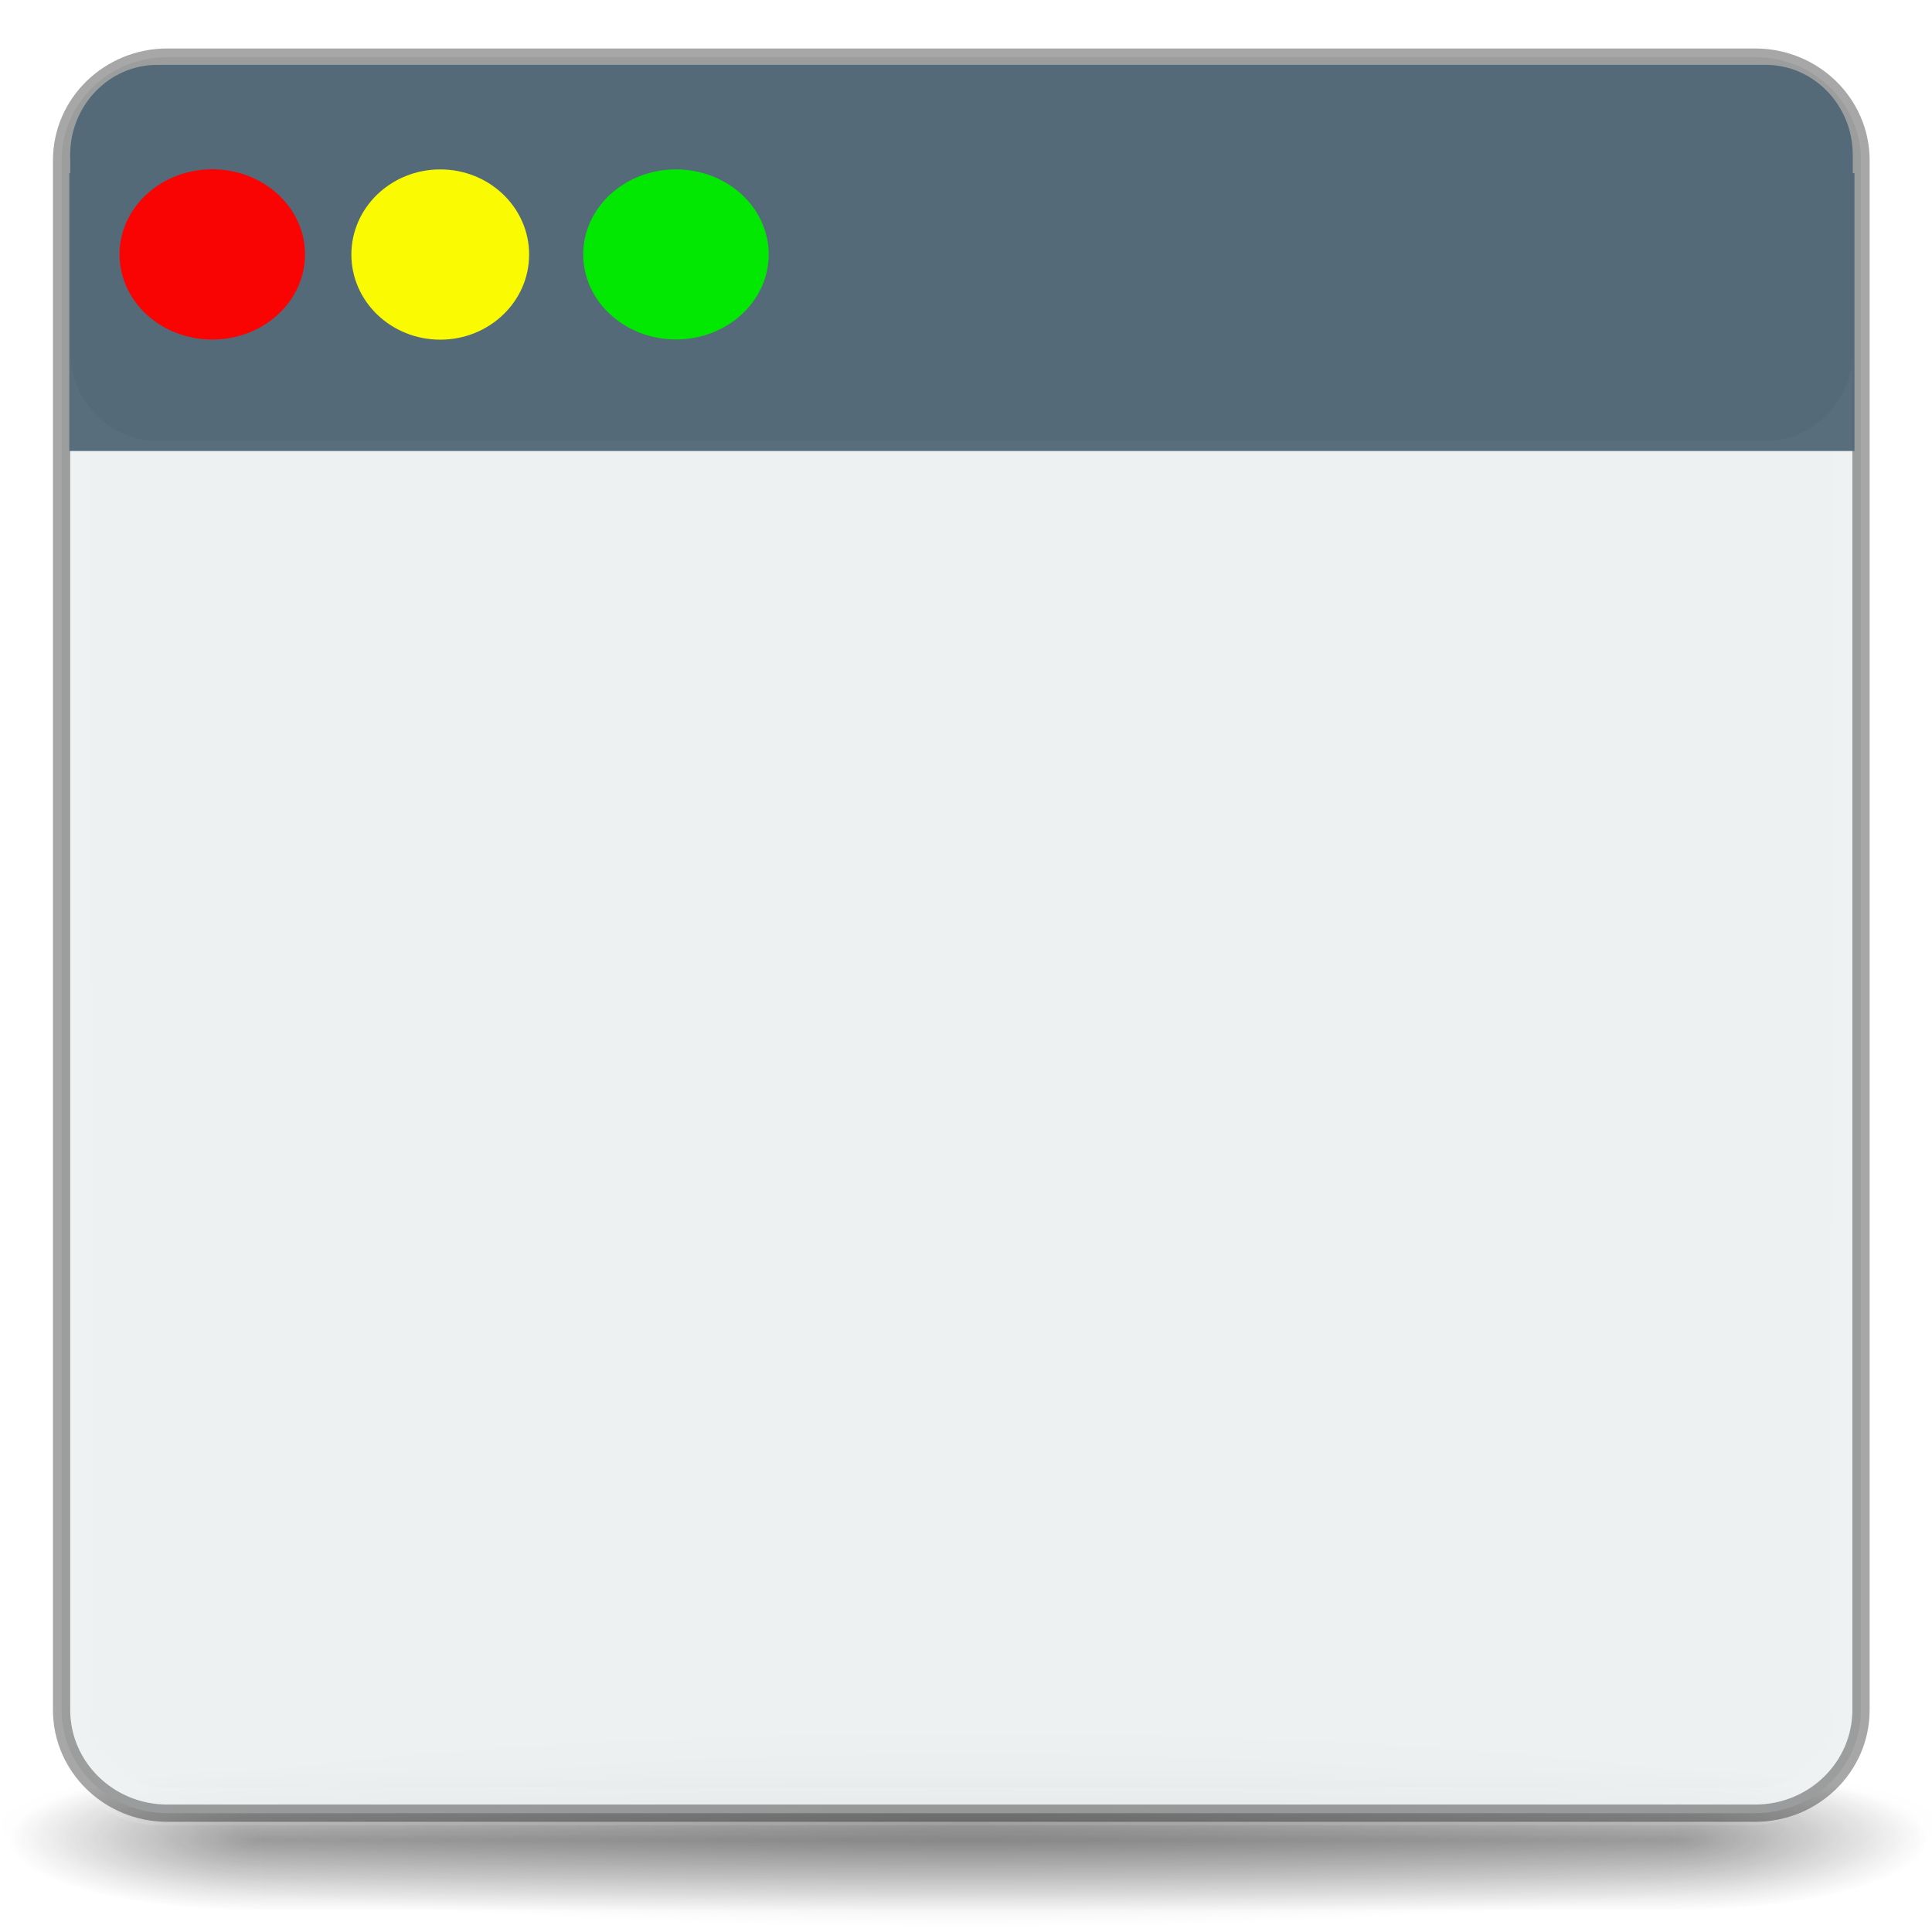
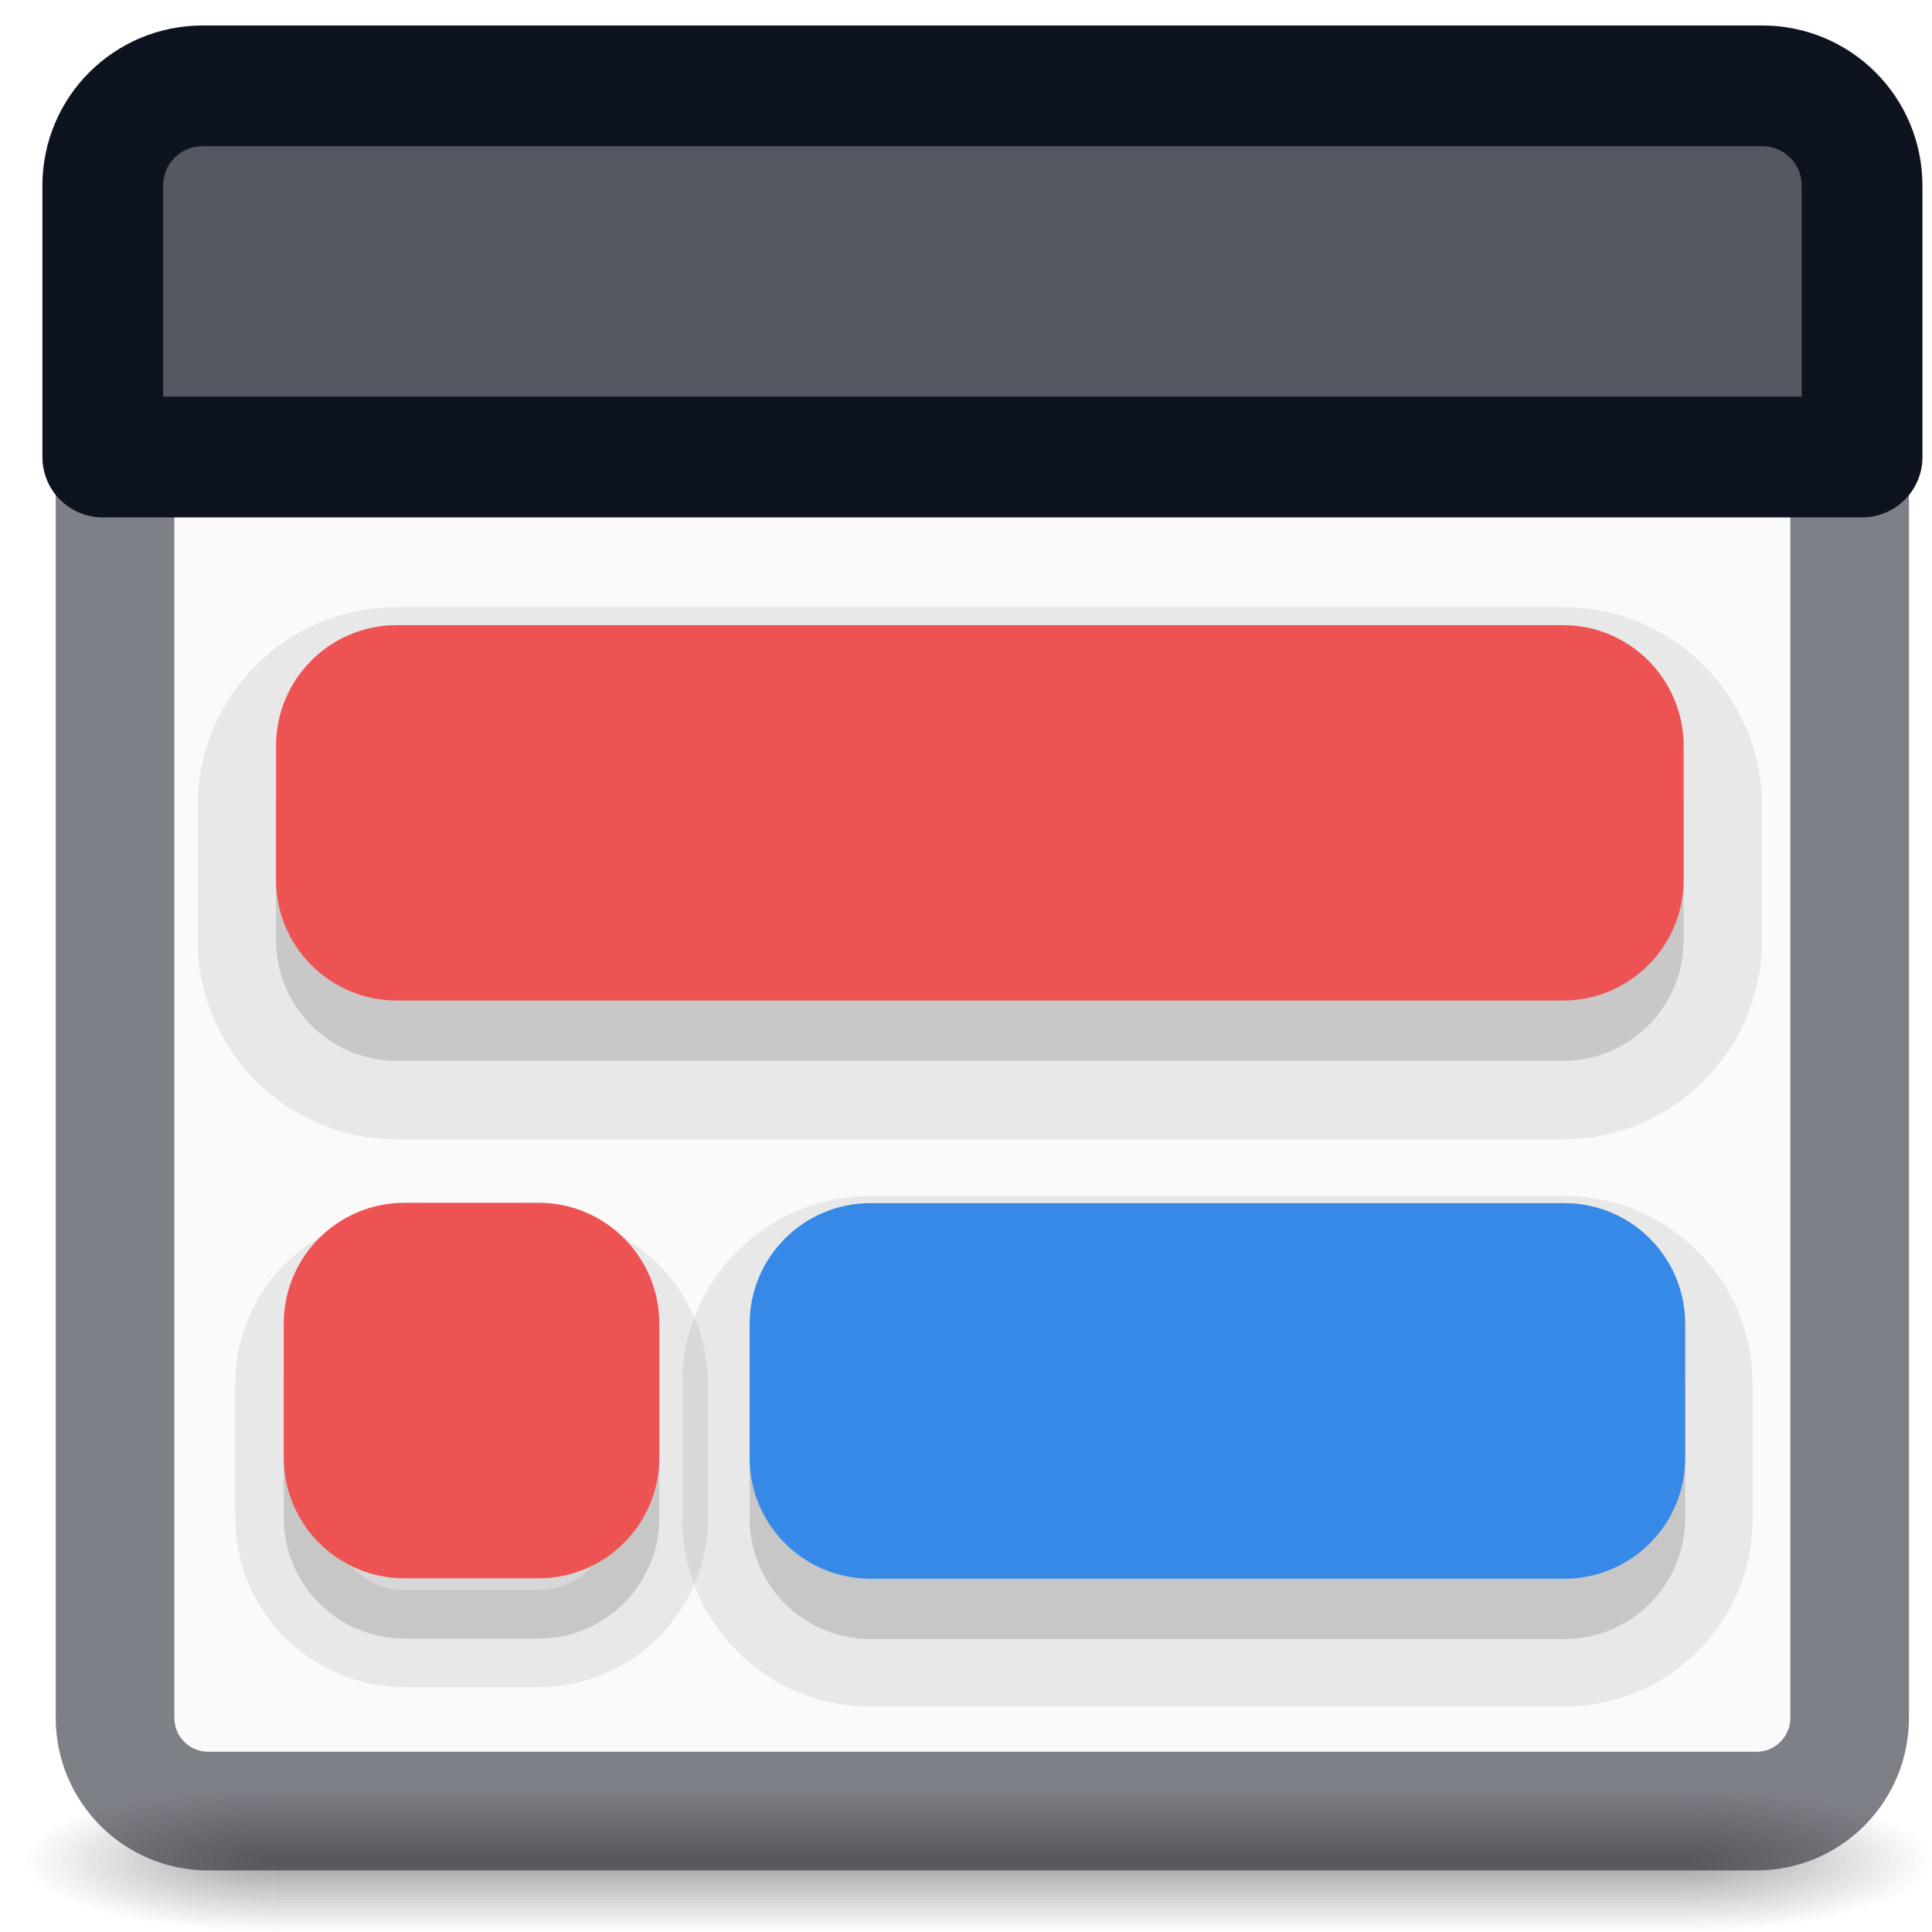
- <svg xmlns="http://www.w3.org/2000/svg" xmlns:xlink="http://www.w3.org/1999/xlink" version="1.1" width="16" height="16" id="svg3508">
-   <defs id="defs3510">
-     <linearGradient x1="23.996" y1="-0.667" x2="24" y2="40.444" id="linearGradient3174-3" xlink:href="#linearGradient3977-7-7" gradientUnits="userSpaceOnUse" gradientTransform="matrix(0.2972973,0,0,0.2432432,1.866156,3.162159)" />
-     <linearGradient id="linearGradient3977-7-7">
-       <stop id="stop3979-6-6" style="stop-color:#ffffff;stop-opacity:1" offset="0" />
-       <stop id="stop3981-3-44" style="stop-color:#ffffff;stop-opacity:0.235" offset="0" />
-       <stop id="stop3983-8-5" style="stop-color:#ffffff;stop-opacity:0.157" offset="1" />
-       <stop id="stop3985-2-08" style="stop-color:#ffffff;stop-opacity:0.392" offset="1" />
+ <svg xmlns="http://www.w3.org/2000/svg" xmlns:xlink="http://www.w3.org/1999/xlink" version="1.1" width="16" height="16" id="svg3828">
+   <defs id="defs3830">
+     <linearGradient id="linearGradient1205">
+       <stop id="stop1197" style="stop-color:#ffffff;stop-opacity:1" offset="0" />
+       <stop id="stop1199" style="stop-color:#ffffff;stop-opacity:0.235" offset="0.324" />
+       <stop id="stop1201" style="stop-color:#ffffff;stop-opacity:0.157" offset="0.896" />
+       <stop id="stop1203" style="stop-color:#ffffff;stop-opacity:0.392" offset="1" />
    </linearGradient>
-     <linearGradient x1="25.132" y1="0.985" x2="25.132" y2="47.013" id="linearGradient3182-5" xlink:href="#linearGradient4337" gradientUnits="userSpaceOnUse" gradientTransform="matrix(0.3714277,0,0,0.2390117,-1.914262,2.897046)" />
+     <linearGradient x1="25.729" y1="0.552" x2="25.729" y2="46.157" id="linearGradient5157" xlink:href="#linearGradient3977-7-8" gradientUnits="userSpaceOnUse" gradientTransform="matrix(2.891892,0,0,2.324324,7.59461,12.71635)" />
+     <linearGradient id="linearGradient3977-7-8">
+       <stop id="stop3979-6-0" style="stop-color:#ffffff;stop-opacity:1" offset="0" />
+       <stop id="stop3981-3-70" style="stop-color:#ffffff;stop-opacity:0.235" offset="0" />
+       <stop id="stop3983-8-2" style="stop-color:#ffffff;stop-opacity:0.157" offset="1" />
+       <stop id="stop3985-2-7" style="stop-color:#ffffff;stop-opacity:0.392" offset="1" />
+     </linearGradient>
+     <linearGradient x1="25.132" y1="0.985" x2="25.284" y2="51.422" id="linearGradient5165" xlink:href="#linearGradient4337" gradientUnits="userSpaceOnUse" gradientTransform="matrix(3.114279,0,0,1.912095,-8.742685,19.67637)" />
+     <radialGradient cx="19.534" cy="40.43" r="23.93" fx="19.534" fy="40.43" id="radialGradient3846" xlink:href="#linearGradient5071-7-3-5" gradientUnits="userSpaceOnUse" gradientTransform="matrix(1.922296,0,0,0.1671563,26.44899,114.2335)" />
+     <linearGradient id="linearGradient5071-7-3-5">
+       <stop id="stop5073-2-9-7" style="stop-color:#000000;stop-opacity:1" offset="0" />
+       <stop id="stop5075-2-1-0" style="stop-color:#000000;stop-opacity:0" offset="1" />
+     </linearGradient>
    <linearGradient id="linearGradient5736">
-       <stop id="stop5738" style="stop-color:#586e75;stop-opacity:1" offset="0" />
-       <stop id="stop5740" style="stop-color:#073642;stop-opacity:1" offset="1" />
+       <stop offset="0" style="stop-color:#586e75;stop-opacity:1" id="stop5738" />
+       <stop offset="1" style="stop-color:#073642;stop-opacity:1" id="stop5740" />
    </linearGradient>
    <linearGradient id="linearGradient4337">
-       <stop id="stop4339" style="stop-color:#fdf6e3;stop-opacity:1" offset="0" />
-       <stop id="stop4341" style="stop-color:#eee8d5;stop-opacity:1" offset="1" />
+       <stop offset="0" style="stop-color:#fdf6e3;stop-opacity:1" id="stop4339" />
+       <stop offset="1" style="stop-color:#eee8d5;stop-opacity:1" id="stop4341" />
    </linearGradient>
-     <linearGradient gradientTransform="matrix(0.3402577,0.09076733,-0.05512078,0.2048136,1.232501,-0.0196911)" gradientUnits="userSpaceOnUse" xlink:href="#linearGradient5736" id="linearGradient3192-0-3" y2="55.173" x2="26.445" y1="-2.101" x1="17.231" />
-     <linearGradient y2="47.013" x2="25.132" y1="0.985" x1="25.132" gradientTransform="matrix(0.3714277,0,0,0.2390117,-1.914262,2.897046)" gradientUnits="userSpaceOnUse" id="linearGradient4526" xlink:href="#linearGradient5736" />
-     <linearGradient y2="40.444" x2="24" y1="-0.667" x1="23.996" gradientTransform="matrix(0.2972973,0,0,0.2432432,1.866156,3.162159)" gradientUnits="userSpaceOnUse" id="linearGradient4528" xlink:href="#linearGradient3977-7-7" />
-     <radialGradient gradientTransform="matrix(0.06180142,0,0,0.01958996,1.341702,11.47563)" gradientUnits="userSpaceOnUse" xlink:href="#linearGradient3820-7-2-1" id="radialGradient3025-3" fy="186.171" fx="99.157" r="62.769" cy="186.171" cx="99.157" />
+     <linearGradient xlink:href="#linearGradient5736" id="linearGradient5857" gradientUnits="userSpaceOnUse" gradientTransform="matrix(2.981361,0.792778,-0.4887709,1.810529,4.92847,-4.360921)" x1="17.234" y1="-1.663" x2="26.343" y2="54.478" />
+     <linearGradient y2="51.422" x2="25.284" y1="0.985" x1="25.132" gradientTransform="matrix(3.114279,0,0,1.912095,-8.742685,19.67637)" gradientUnits="userSpaceOnUse" id="linearGradient4527" xlink:href="#linearGradient5736" />
+     <linearGradient y2="46.157" x2="25.729" y1="0.552" x1="25.729" gradientTransform="matrix(2.891892,0,0,2.324324,7.59461,12.71635)" gradientUnits="userSpaceOnUse" id="linearGradient4529" xlink:href="#linearGradient3977-7-8" />
+     <radialGradient gradientTransform="matrix(0.4977653,0,0,0.1563841,10.2883,91.86213)" gradientUnits="userSpaceOnUse" xlink:href="#linearGradient3820-7-2-1" id="radialGradient3025-3" fy="186.171" fx="99.157" r="62.769" cy="186.171" cx="99.157" />
    <linearGradient id="linearGradient3820-7-2-1">
      <stop offset="0" style="stop-color:#3d3d3d;stop-opacity:1" id="stop3822-2-6-3" />
      <stop offset="0.5" style="stop-color:#686868;stop-opacity:0.498" id="stop3864-8-7-7" />
      <stop offset="1" style="stop-color:#686868;stop-opacity:0" id="stop3824-1-2-5" />
    </linearGradient>
-     <linearGradient gradientTransform="matrix(0.2633501,0,0,0.2653739,-11.3192,3.350837)" gradientUnits="userSpaceOnUse" xlink:href="#linearGradient4011" id="linearGradient3019-3" y2="44.341" x2="71.204" y1="6.238" x1="71.204" />
+     <linearGradient gradientTransform="matrix(2.121093,0,0,2.118445,-91.68601,27.00294)" gradientUnits="userSpaceOnUse" xlink:href="#linearGradient4011" id="linearGradient3019-3" y2="44.341" x2="71.204" y1="6.238" x1="71.204" />
    <linearGradient id="linearGradient4011">
      <stop offset="0" style="stop-color:#ffffff;stop-opacity:1" id="stop4013" />
      <stop offset="0.508" style="stop-color:#ffffff;stop-opacity:0.235" id="stop4015" />
      <stop offset="0.835" style="stop-color:#ffffff;stop-opacity:0.157" id="stop4017" />
      <stop offset="1" style="stop-color:#ffffff;stop-opacity:0.392" id="stop4019" />
    </linearGradient>
-     <linearGradient x1="167.983" y1="6.833" x2="167.983" y2="61.692" id="linearGradient3012-1" xlink:href="#linearGradient5803-2-1" gradientUnits="userSpaceOnUse" gradientTransform="matrix(0.1776165,0,0,0.1789815,-21.08534,4.136694)" />
+     <linearGradient x1="167.983" y1="6.833" x2="167.983" y2="61.692" id="linearGradient3012-1" xlink:href="#linearGradient5803-2-1" gradientUnits="userSpaceOnUse" gradientTransform="matrix(1.430572,0,0,1.428786,-170.3452,33.27633)" />
    <linearGradient id="linearGradient5803-2-1">
      <stop id="stop5805-1-6" style="stop-color:#fff5ef;stop-opacity:1" offset="0" />
      <stop id="stop5807-6-6" style="stop-color:#fef8dd;stop-opacity:1" offset="1" />
    </linearGradient>
-     <radialGradient gradientTransform="matrix(0.229338,0,0,0.02394386,8.955951,12.87552)" gradientUnits="userSpaceOnUse" xlink:href="#linearGradient3811" id="radialGradient4111" fy="93.468" fx="-4.029" r="35.338" cy="93.468" cx="-4.029" />
-     <linearGradient id="linearGradient3811">
-       <stop offset="0" style="stop-color:#000000;stop-opacity:1" id="stop3813" />
-       <stop offset="1" style="stop-color:#000000;stop-opacity:0" id="stop3815" />
-     </linearGradient>
+     <radialGradient gradientTransform="matrix(1.825574,0,0,0.1928924,69.35484,119.4873)" gradientUnits="userSpaceOnUse" xlink:href="#linearGradient5071-7-3-5" id="radialGradient4111" fy="93.468" fx="-4.029" r="35.338" cy="93.468" cx="-4.029" />
    <radialGradient gradientTransform="matrix(2.003784,0,0,1.4,27.98813,-17.4)" gradientUnits="userSpaceOnUse" xlink:href="#linearGradient3688-166-749-5" id="radialGradient4093" fy="43.5" fx="4.993" r="2.5" cy="43.5" cx="4.993" />
    <linearGradient id="linearGradient3688-166-749-5">
      <stop offset="0" style="stop-color:#181818;stop-opacity:1" id="stop2883-0" />
      <stop offset="1" style="stop-color:#181818;stop-opacity:0" id="stop2885-5" />
    </linearGradient>
    <radialGradient gradientTransform="matrix(2.003784,0,0,1.4,-20.01187,-104.4)" gradientUnits="userSpaceOnUse" xlink:href="#linearGradient3688-166-749-5" id="radialGradient4095" fy="43.5" fx="4.993" r="2.5" cy="43.5" cx="4.993" />
    <linearGradient gradientUnits="userSpaceOnUse" xlink:href="#linearGradient3702-501-757-0" id="linearGradient4097" y2="39.999" x2="25.058" y1="47.028" x1="25.058" />
    <linearGradient id="linearGradient3702-501-757-0">
      <stop offset="0" style="stop-color:#181818;stop-opacity:0" id="stop2895-0" />
      <stop offset="0.5" style="stop-color:#181818;stop-opacity:1" id="stop2897-2" />
      <stop offset="1" style="stop-color:#181818;stop-opacity:0" id="stop2899-6" />
    </linearGradient>
-     <linearGradient gradientTransform="matrix(0.3958949,0,0,0.3849516,-1.597159,-1.31745)" gradientUnits="userSpaceOnUse" xlink:href="#linearGradient3924" id="linearGradient4136" y2="43" x2="24" y1="5" x1="24" />
+     <linearGradient gradientTransform="matrix(1.181774,0,0,1.162943,-3.796556,77.28937)" gradientUnits="userSpaceOnUse" xlink:href="#linearGradient3924" id="linearGradient4136" y2="43" x2="24" y1="5" x1="24" />
    <linearGradient id="linearGradient3924">
      <stop offset="0" style="stop-color:#ffffff;stop-opacity:1" id="stop3926" />
      <stop offset="0.063" style="stop-color:#ffffff;stop-opacity:0.235" id="stop3928" />
      <stop offset="0.951" style="stop-color:#ffffff;stop-opacity:0.157" id="stop3930" />
      <stop offset="1" style="stop-color:#ffffff;stop-opacity:0.392" id="stop3932" />
    </linearGradient>
-     <linearGradient gradientTransform="matrix(0.3949481,0,0,0.3854208,-1.517434,-1.505945)" gradientUnits="userSpaceOnUse" xlink:href="#linearGradient3924" id="linearGradient4136-3" y2="43" x2="24" y1="5" x1="24" />
+     <linearGradient gradientTransform="matrix(1.178948,0,0,1.164361,20.74005,92.51171)" gradientUnits="userSpaceOnUse" xlink:href="#linearGradient3924" id="linearGradient4136-3" y2="43" x2="24" y1="5" x1="24" />
+     <clipPath clipPathUnits="userSpaceOnUse" id="clipPath1157">
+       <rect ry="4.5" rx="4.5" y="39.821" x="19.225" height="16.582" width="93.253" id="rect1159" style="opacity:1;fill:#ed5353;fill-opacity:1;stroke:none;stroke-width:1.299;stroke-linecap:round;stroke-linejoin:round;stroke-miterlimit:4;stroke-dasharray:none;stroke-opacity:1" />
+     </clipPath>
+     <clipPath clipPathUnits="userSpaceOnUse" id="clipPath1181">
+       <g transform="translate(0,-1.41928)" id="g1187">
+         <rect style="opacity:1;fill:#3689e6;fill-opacity:1;stroke:none;stroke-width:1.118;stroke-linecap:round;stroke-linejoin:round;stroke-miterlimit:4;stroke-dasharray:none;stroke-opacity:1" id="rect1183" width="69.11" height="16.582" x="43.303" y="67.564" rx="4.5" ry="4.5" />
+         <rect ry="4.5" rx="4.5" y="67.564" x="19.679" height="16.582" width="16.582" id="rect1185" style="opacity:1;fill:#ed5353;fill-opacity:1;stroke:none;stroke-width:0.804;stroke-linecap:round;stroke-linejoin:round;stroke-miterlimit:4;stroke-dasharray:none;stroke-opacity:1" />
+       </g>
+     </clipPath>
+     <clipPath clipPathUnits="userSpaceOnUse" id="clipPath4961">
+       <a id="a4965">
+         <path style="opacity:1;fill:#555761;fill-opacity:1;stroke:none;stroke-width:1.054;stroke-linecap:round;stroke-linejoin:round;stroke-miterlimit:4;stroke-dasharray:none;stroke-opacity:1" d="m 13.421,5.688 c -3.666,0 -6.617,2.951 -6.617,6.617 V 30.278 H 123.364 V 12.305 c 0,-3.666 -2.951,-6.617 -6.617,-6.617 z" id="path4963" />
+       </a>
+     </clipPath>
+     <linearGradient xlink:href="#linearGradient1205" id="linearGradient4973" x1="67.68" y1="1.069" x2="68.276" y2="33.316" gradientUnits="userSpaceOnUse" />
+     <clipPath clipPathUnits="userSpaceOnUse" id="clipPath1055">
+       <rect y="-74.76" x="3.512" height="121.76" width="40.488" id="rect1057" style="opacity:0.077;fill:#d4d4d4;fill-opacity:1;stroke:none;stroke-width:0.549;stroke-linecap:round;stroke-linejoin:round;stroke-miterlimit:4;stroke-dasharray:none;stroke-opacity:1" />
+     </clipPath>
  </defs>
-   <path d="m 16.136,15.114 a 8.104,0.846 0 0 1 -16.209,0 8.104,0.846 0 1 1 16.209,0 z" id="path3041" style="color:#000000;display:inline;overflow:visible;visibility:visible;opacity:0.2;fill:url(#radialGradient4111);fill-opacity:1;fill-rule:nonzero;stroke:none;stroke-width:1;marker:none;enable-background:accumulate" />
-   <g transform="matrix(0.3971522,0,0,0.1304924,-1.515955,9.692241)" id="g2036" style="display:inline">
-     <g transform="matrix(1.052632,0,0,1.285713,-1.263158,-13.42854)" id="g3712" style="opacity:0.4">
-       <rect width="5" height="7" x="38" y="40" id="rect2801" style="fill:url(#radialGradient4093);fill-opacity:1;stroke:none" />
-       <rect width="5" height="7" x="-10" y="-47" transform="scale(-1,-1)" id="rect3696" style="fill:url(#radialGradient4095);fill-opacity:1;stroke:none" />
-       <rect width="28" height="7" x="10" y="40" id="rect3700" style="fill:url(#linearGradient4097);fill-opacity:1;stroke:none" />
+   <g id="layer1" transform="translate(0,-112)" style="display:none">
+     <rect style="opacity:0.077;fill:#d4d4d4;fill-opacity:1;stroke:none;stroke-width:1;stroke-linecap:round;stroke-linejoin:round;stroke-miterlimit:4;stroke-dasharray:none;stroke-opacity:1" id="rect1036" width="16" height="16" x="0" y="112" />
+   </g>
+   <g id="layer2" transform="translate(0,-112)">
+     <g id="g3813" transform="matrix(0.3333333,0,0,0.3333333,-20.16863,88.5572)" style="stroke-width:3">
+       <path style="color:#000000;display:inline;overflow:visible;visibility:visible;opacity:1;fill:#fafafa;fill-opacity:1;fill-rule:nonzero;stroke:none;stroke-width:2.948;stroke-opacity:1;marker:none;enable-background:accumulate" d="m 65.685,72.769 h 38.454 c 1.286,0 2.321,1.035 2.321,2.321 v 37.914 c 0,1.286 -1.035,2.321 -2.321,2.321 H 65.685 c -1.286,0 -2.321,-1.035 -2.321,-2.321 V 75.089 c 0,-1.286 1.035,-2.321 2.321,-2.321 z" id="path3805" />
+       <path id="rect1149-3" d="m 65.685,72.769 h 38.454 c 1.286,0 2.321,1.035 2.321,2.321 v 37.914 c 0,1.286 -1.035,2.321 -2.321,2.321 H 65.685 c -1.286,0 -2.321,-1.035 -2.321,-2.321 V 75.089 c 0,-1.286 1.035,-2.321 2.321,-2.321 z" style="color:#000000;display:inline;overflow:visible;visibility:visible;opacity:1;fill:none;fill-opacity:1;fill-rule:nonzero;stroke:#7e8087;stroke-width:2.948;stroke-opacity:1;marker:none;enable-background:accumulate" />
    </g>
+     <rect ry="1" rx="1" y="117.677" x="2.286" height="3.109" width="11.657" id="rect3951" style="opacity:0.153;fill:#000000;fill-opacity:0.911;stroke:none;stroke-width:1.299;stroke-linecap:round;stroke-linejoin:round;stroke-miterlimit:4;stroke-dasharray:none;stroke-opacity:1" />
+     <g transform="matrix(0.3951759,0,0,0.1314063,-1.387746,121.8239)" id="g2036" style="display:inline;stroke-width:8" clip-path="url(#clipPath1055)">
+       <g transform="matrix(1.052632,0,0,1.285713,-1.263158,-13.42854)" id="g3712" style="opacity:0.4;stroke-width:8">
+         <rect width="5" height="7" x="38" y="40" id="rect2801" style="fill:url(#radialGradient4093);fill-opacity:1;stroke:none;stroke-width:8" />
+         <rect width="5" height="7" x="-10" y="-47" transform="scale(-1)" id="rect3696" style="fill:url(#radialGradient4095);fill-opacity:1;stroke:none;stroke-width:8" />
+         <rect width="28" height="7" x="10" y="40" id="rect3700" style="fill:url(#linearGradient4097);fill-opacity:1;stroke:none;stroke-width:8" />
+       </g>
+     </g>
+     <path id="path1033" d="m 1.666,113.01 c -0.458,0 -0.827,0.369 -0.827,0.827 v 2.247 H 15.409 v -2.247 c 0,-0.458 -0.369,-0.827 -0.827,-0.827 z" style="opacity:1;fill:#0e141f;fill-opacity:1;stroke:none;stroke-width:1.054;stroke-linecap:round;stroke-linejoin:round;stroke-miterlimit:4;stroke-dasharray:none;stroke-opacity:1" />
+     <rect style="opacity:0.077;fill:none;fill-opacity:0.911;stroke:#000000;stroke-width:1.299;stroke-linecap:round;stroke-linejoin:round;stroke-miterlimit:4;stroke-dasharray:none;stroke-opacity:0.97" id="rect3957" width="11.657" height="3.109" x="2.286" y="117.677" rx="1" ry="1" />
+     <rect style="opacity:1;fill:#ed5353;fill-opacity:1;stroke:none;stroke-width:1.299;stroke-linecap:round;stroke-linejoin:round;stroke-miterlimit:4;stroke-dasharray:none;stroke-opacity:1" id="rect1013" width="11.657" height="3.109" x="2.286" y="117.177" rx="1" ry="1" />
+     <rect ry="1" rx="1" y="122.46" x="2.35" height="3.11" width="3.11" id="rect3959" style="opacity:0.077;fill:none;fill-opacity:0.911;stroke:#000000;stroke-width:0.804;stroke-linecap:round;stroke-linejoin:round;stroke-miterlimit:4;stroke-dasharray:none;stroke-opacity:0.97" />
+     <rect style="opacity:0.153;fill:#000000;fill-opacity:0.911;stroke:none;stroke-width:0.804;stroke-linecap:round;stroke-linejoin:round;stroke-miterlimit:4;stroke-dasharray:none;stroke-opacity:1" id="rect3953" width="3.11" height="3.11" x="2.35" y="122.46" rx="1" ry="1" />
+     <rect style="opacity:0.077;fill:none;fill-opacity:0.911;stroke:#000000;stroke-width:1.118;stroke-linecap:round;stroke-linejoin:round;stroke-miterlimit:4;stroke-dasharray:none;stroke-opacity:0.97" id="rect3961" width="7.748" height="3.11" x="6.208" y="122.464" rx="1" ry="1" />
+     <rect ry="1" rx="1" y="121.961" x="2.35" height="3.11" width="3.11" id="rect1072" style="opacity:1;fill:#ed5353;fill-opacity:1;stroke:none;stroke-width:0.804;stroke-linecap:round;stroke-linejoin:round;stroke-miterlimit:4;stroke-dasharray:none;stroke-opacity:1" />
+     <rect ry="1" rx="1" y="122.464" x="6.208" height="3.11" width="7.748" id="rect3955" style="opacity:0.153;fill:#000000;fill-opacity:0.911;stroke:none;stroke-width:1.118;stroke-linecap:round;stroke-linejoin:round;stroke-miterlimit:4;stroke-dasharray:none;stroke-opacity:1" />
+     <path style="opacity:1;fill:#555761;fill-opacity:1;stroke:none;stroke-width:1.054;stroke-linecap:round;stroke-linejoin:round;stroke-miterlimit:4;stroke-dasharray:none;stroke-opacity:1" d="m 1.678,112.711 c -0.458,0 -0.827,0.369 -0.827,0.827 v 2.247 H 15.421 v -2.247 c 0,-0.458 -0.369,-0.827 -0.827,-0.827 z" id="rect1094" />
+     <path id="path1151" d="m 1.678,112.711 c -0.458,0 -0.827,0.369 -0.827,0.827 v 2.247 H 15.421 v -2.247 c 0,-0.458 -0.369,-0.827 -0.827,-0.827 z" style="opacity:1;fill:none;fill-opacity:1;stroke:#0e141f;stroke-width:1;stroke-linecap:round;stroke-linejoin:round;stroke-miterlimit:4;stroke-dasharray:none;stroke-opacity:1" />
+     <rect style="opacity:1;fill:#3689e6;fill-opacity:1;stroke:none;stroke-width:1.118;stroke-linecap:round;stroke-linejoin:round;stroke-miterlimit:4;stroke-dasharray:none;stroke-opacity:1" id="rect1070" width="7.748" height="3.11" x="6.208" y="121.964" rx="1" ry="1" />
+     <path style="opacity:1;fill:none;fill-opacity:1;stroke:url(#linearGradient4973);stroke-width:16;stroke-linecap:round;stroke-linejoin:round;stroke-miterlimit:4;stroke-dasharray:none;stroke-opacity:1" d="m 13.421,5.688 c -3.666,0 -6.617,2.951 -6.617,6.617 V 30.278 H 123.364 V 12.305 c 0,-3.666 -2.951,-6.617 -6.617,-6.617 z" id="path1241" clip-path="url(#clipPath4961)" transform="matrix(0.125,0,0,0.125,0,112)" />
  </g>
-   <rect width="14.648" height="14.243" rx="0.725" ry="0.705" x="0.58" y="0.8" id="rect6741-7" style="opacity:0.3;fill:none;stroke:url(#linearGradient4136);stroke-width:0.143;stroke-linecap:round;stroke-linejoin:round;stroke-miterlimit:4;stroke-dasharray:none;stroke-dashoffset:0;stroke-opacity:1" />
-   <rect width="14.902" height="14.543" rx="0.876" ry="0.855" x="0.51" y="0.473" id="rect5505-21-3-5" style="color:#000000;display:inline;overflow:visible;visibility:visible;opacity:0.9;fill:#ecf0f1;fill-opacity:1;fill-rule:nonzero;stroke:none;stroke-width:1;marker:none;enable-background:accumulate" />
-   <rect width="14.613" height="14.261" rx="0.723" ry="0.706" x="0.655" y="0.614" id="rect6741-7-6" style="opacity:0.3;fill:none;stroke:url(#linearGradient4136-3);stroke-width:0.143;stroke-linecap:round;stroke-linejoin:round;stroke-miterlimit:4;stroke-dasharray:none;stroke-dashoffset:0;stroke-opacity:1" />
-   <rect width="14.902" height="14.543" rx="0.876" ry="0.855" x="0.51" y="0.473" id="rect5505-21-3-1-2" style="color:#000000;display:inline;overflow:visible;visibility:visible;opacity:0.7;fill:none;stroke:#000000;stroke-width:0.143;stroke-linecap:round;stroke-linejoin:round;stroke-miterlimit:4;stroke-dasharray:none;stroke-dashoffset:0;stroke-opacity:0.496;marker:none;enable-background:accumulate" />
-   <rect width="14.763" height="3.114" rx="0.722" ry="0.747" x="0.581" y="0.537" id="rect5505-21-3-5-3" style="color:#000000;display:inline;overflow:visible;visibility:visible;opacity:1;fill:#546a79;fill-opacity:1;fill-rule:nonzero;stroke:none;stroke-width:1;marker:none;enable-background:accumulate" />
-   <rect style="opacity:0.97;fill:#546a79;fill-opacity:1;fill-rule:nonzero;stroke:none;stroke-width:1.712;stroke-miterlimit:4;stroke-dasharray:none;stroke-opacity:0.496" id="rect4199" width="14.784" height="2.302" x="0.574" y="1.433" rx="0" ry="0" />
-   <ellipse style="opacity:0.97;fill:#ff0000;fill-opacity:1;fill-rule:nonzero;stroke:none;stroke-width:1.712;stroke-miterlimit:4;stroke-dasharray:none;stroke-opacity:0.496" id="path4203" cx="1.758" cy="2.107" rx="0.768" ry="0.705" />
-   <ellipse style="opacity:0.97;fill:#ffff00;fill-opacity:1;fill-rule:nonzero;stroke:none;stroke-width:1.712;stroke-miterlimit:4;stroke-dasharray:none;stroke-opacity:0.496" id="path4207" cx="3.646" cy="2.108" rx="0.736" ry="0.705" />
-   <ellipse style="opacity:0.97;fill:#00eb00;fill-opacity:1;fill-rule:nonzero;stroke:none;stroke-width:1.712;stroke-miterlimit:4;stroke-dasharray:none;stroke-opacity:0.496" id="path4209" cx="5.598" cy="2.107" rx="0.768" ry="0.704" />
</svg>
